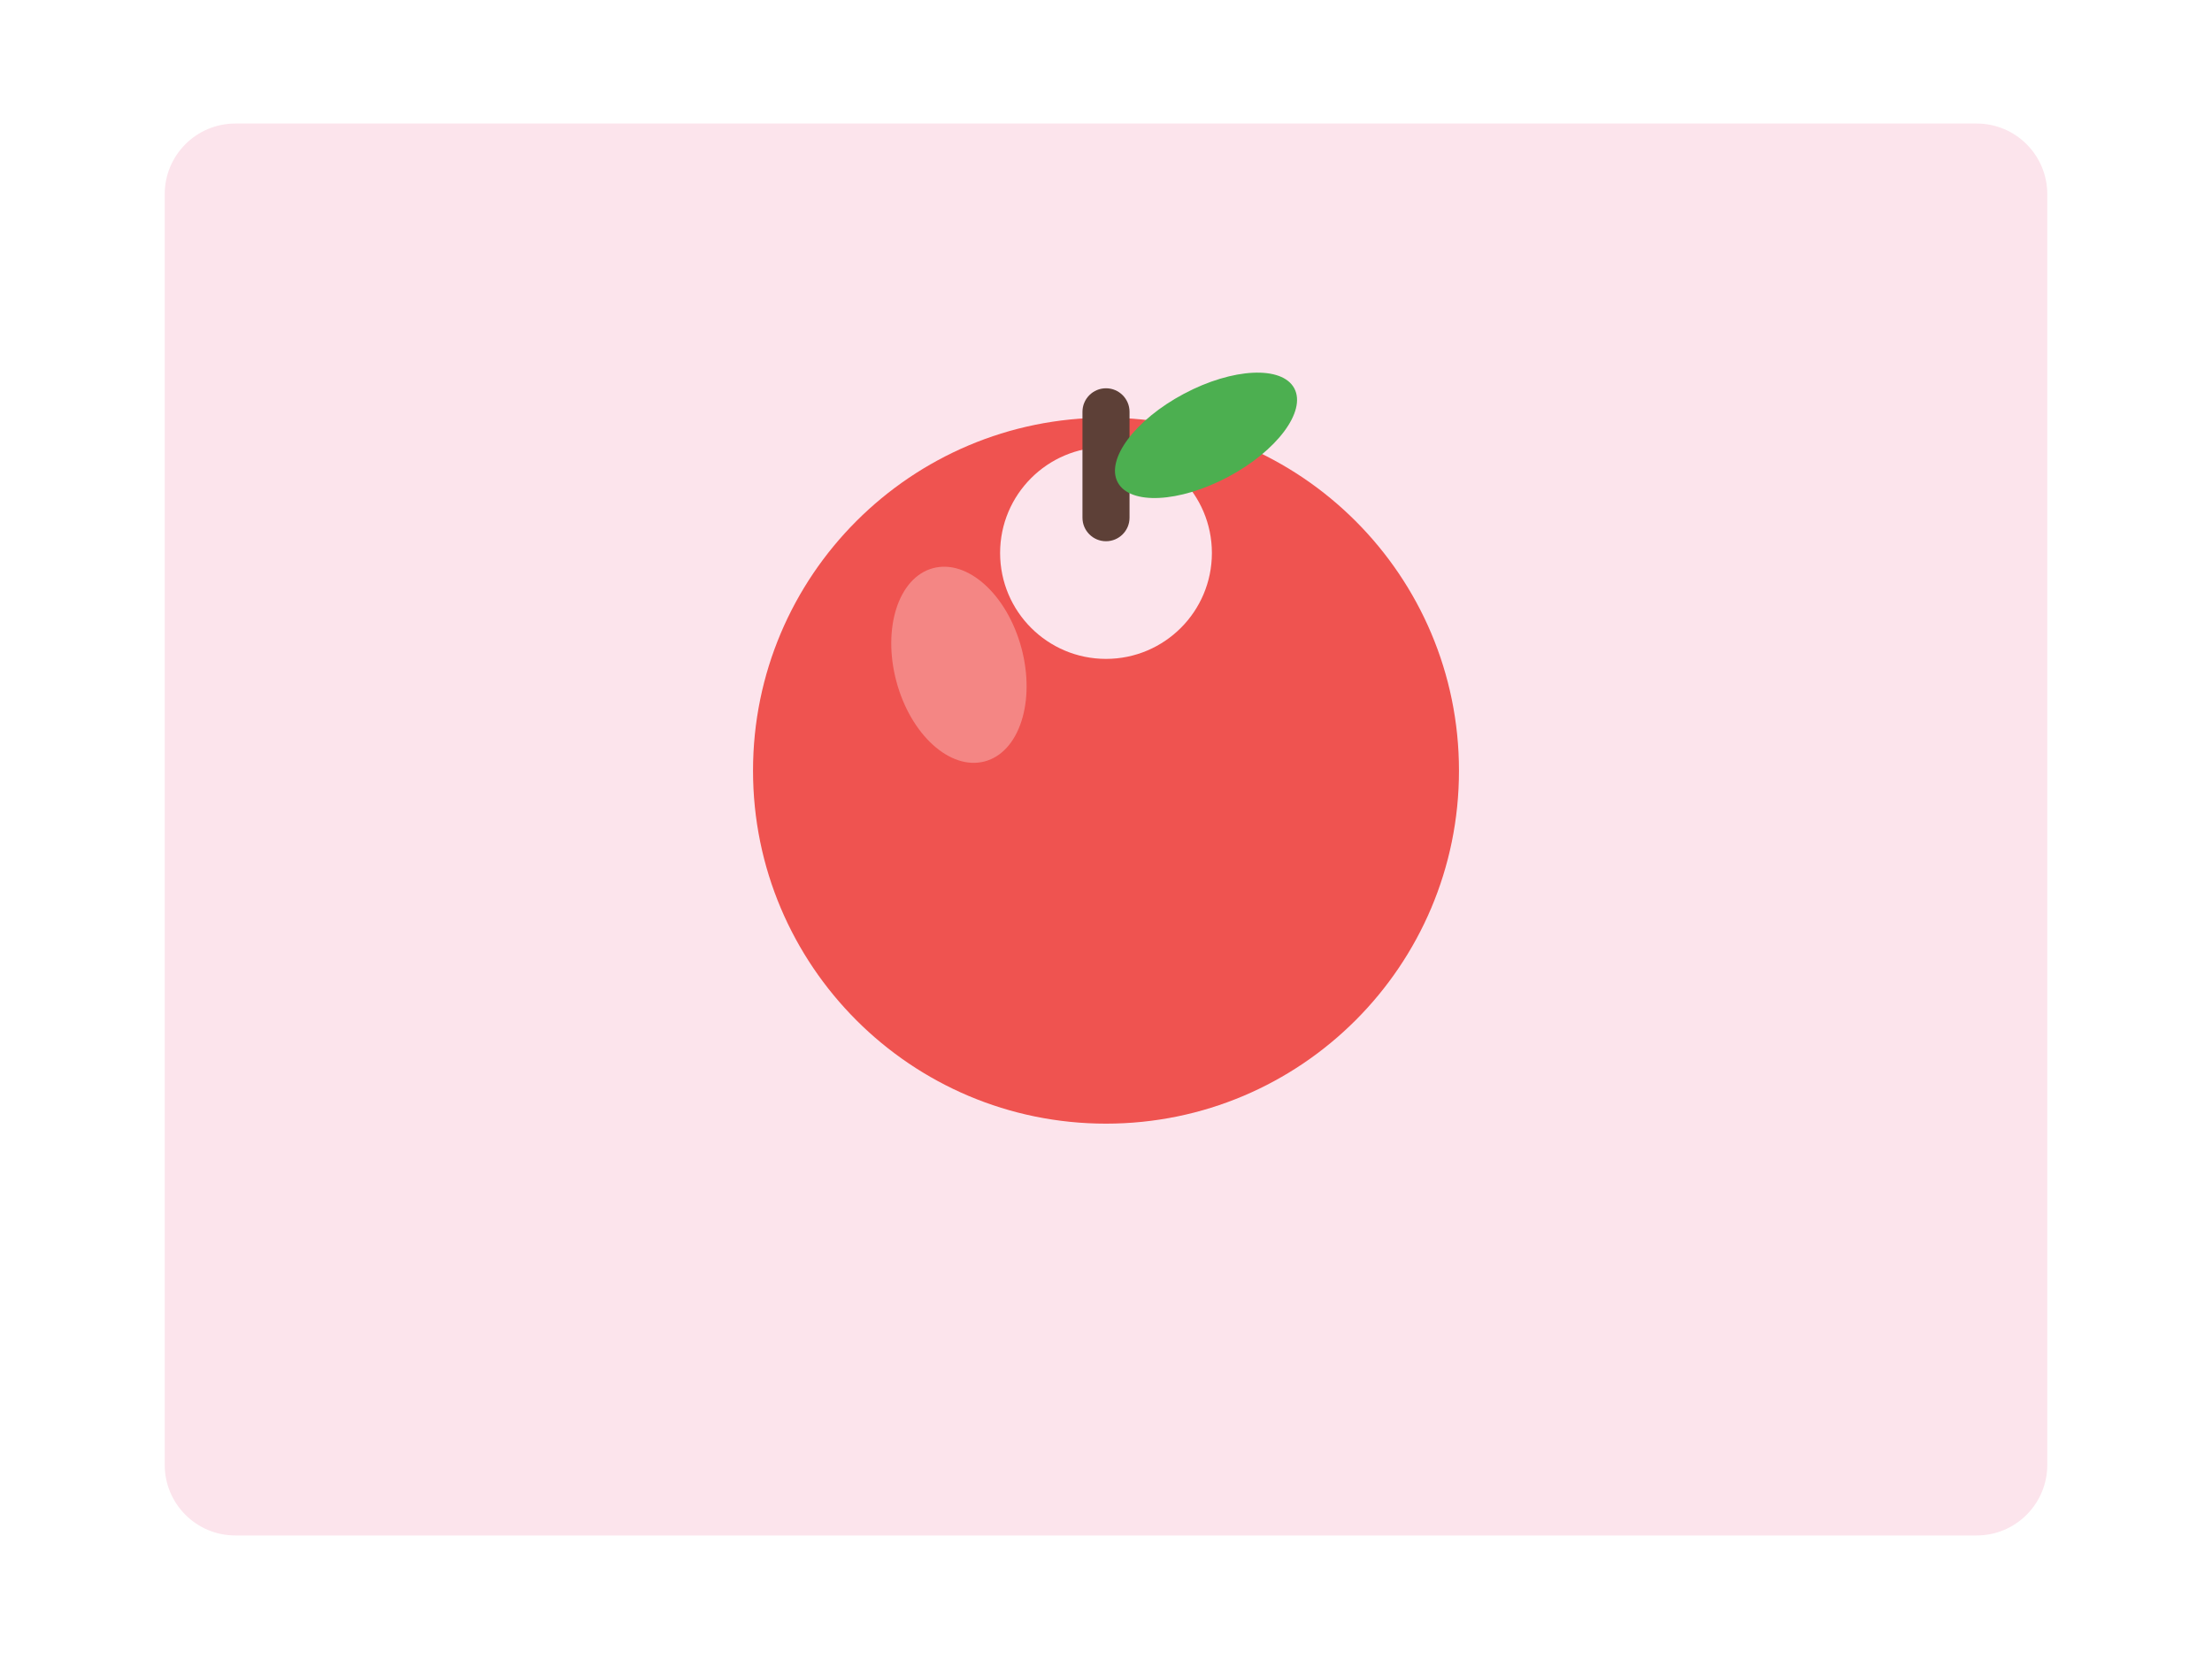
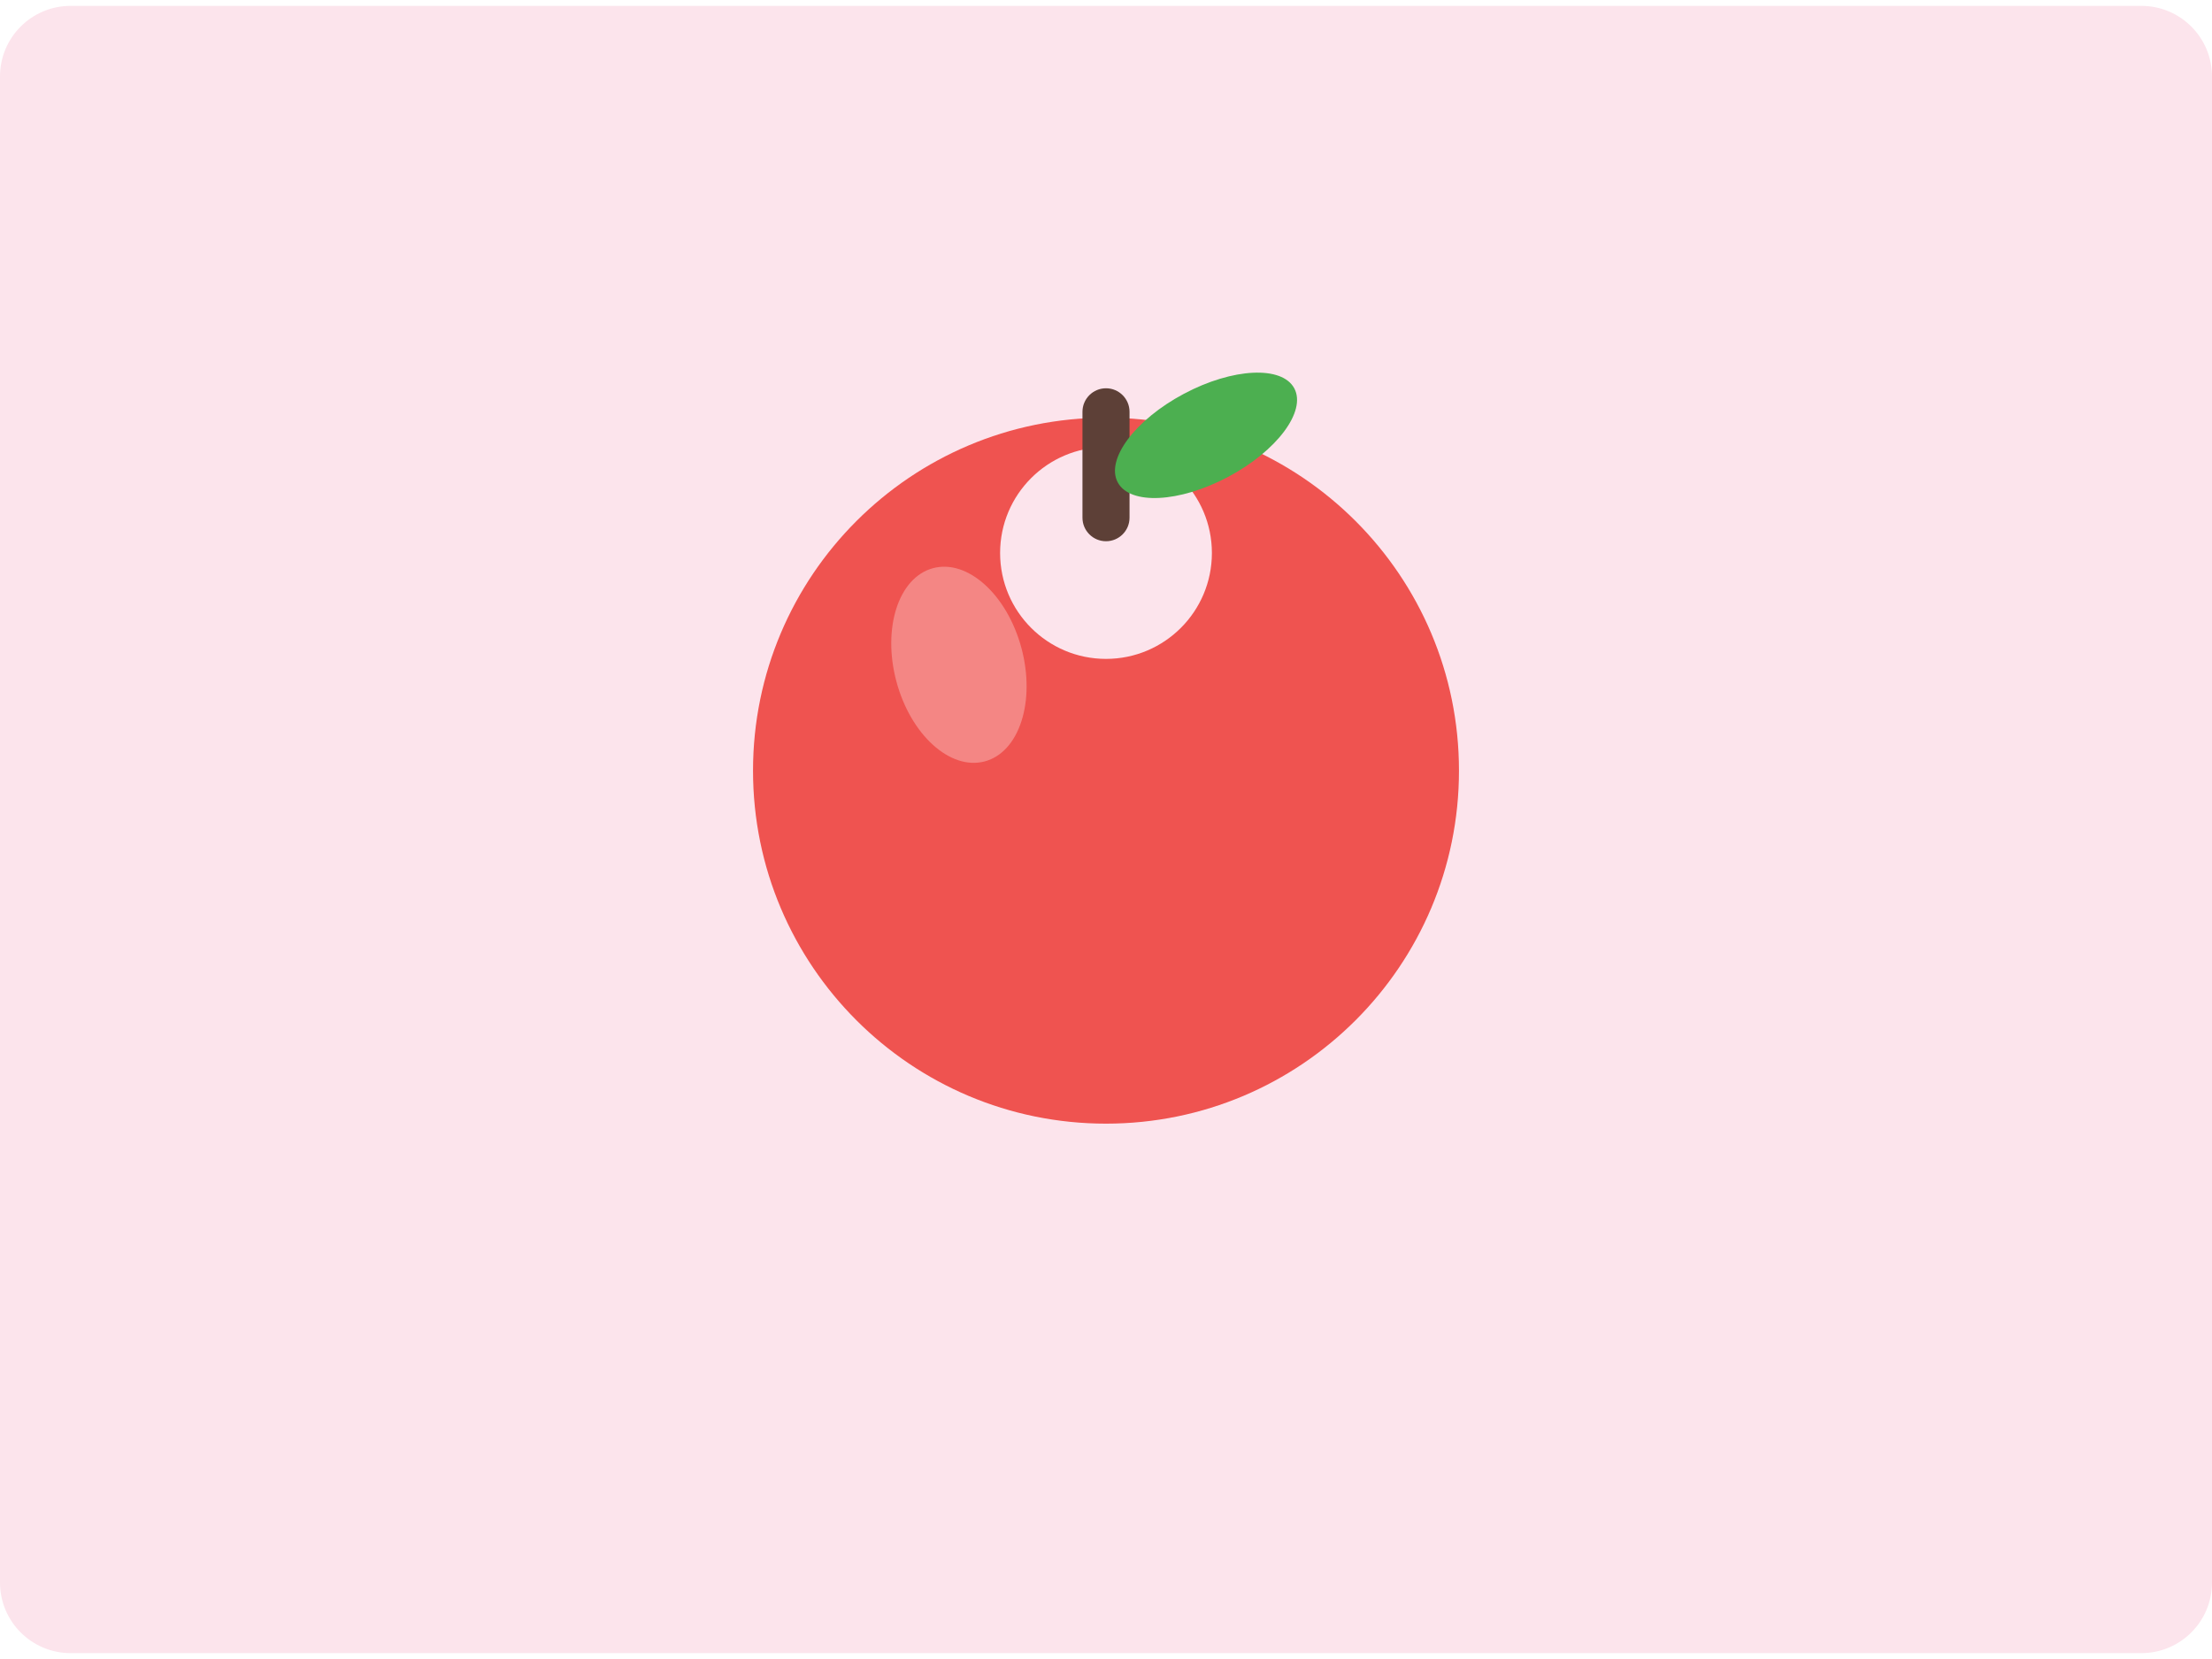
<svg xmlns="http://www.w3.org/2000/svg" width="320" height="240" viewBox="-28 -20 376 280">
-   <rect width="320" height="240" fill="#fce4ec" rx="12" />
+   <rect x="-28" y="-20" width="376" height="280" fill="#fce4ec" rx="12" />
  <circle cx="160" cy="110" r="60" fill="#ef5350" />
  <circle cx="160" cy="73" r="18" fill="#fce4ec" />
  <rect x="156" y="45" width="8" height="26" rx="4" fill="#5d4037" />
  <ellipse cx="177" cy="53" rx="17" ry="8" fill="#4caf50" transform="rotate(-28,177,53)" />
  <ellipse cx="135" cy="92" rx="11" ry="17" fill="rgba(255,255,255,0.3)" transform="rotate(-15,135,92)" />
</svg>
